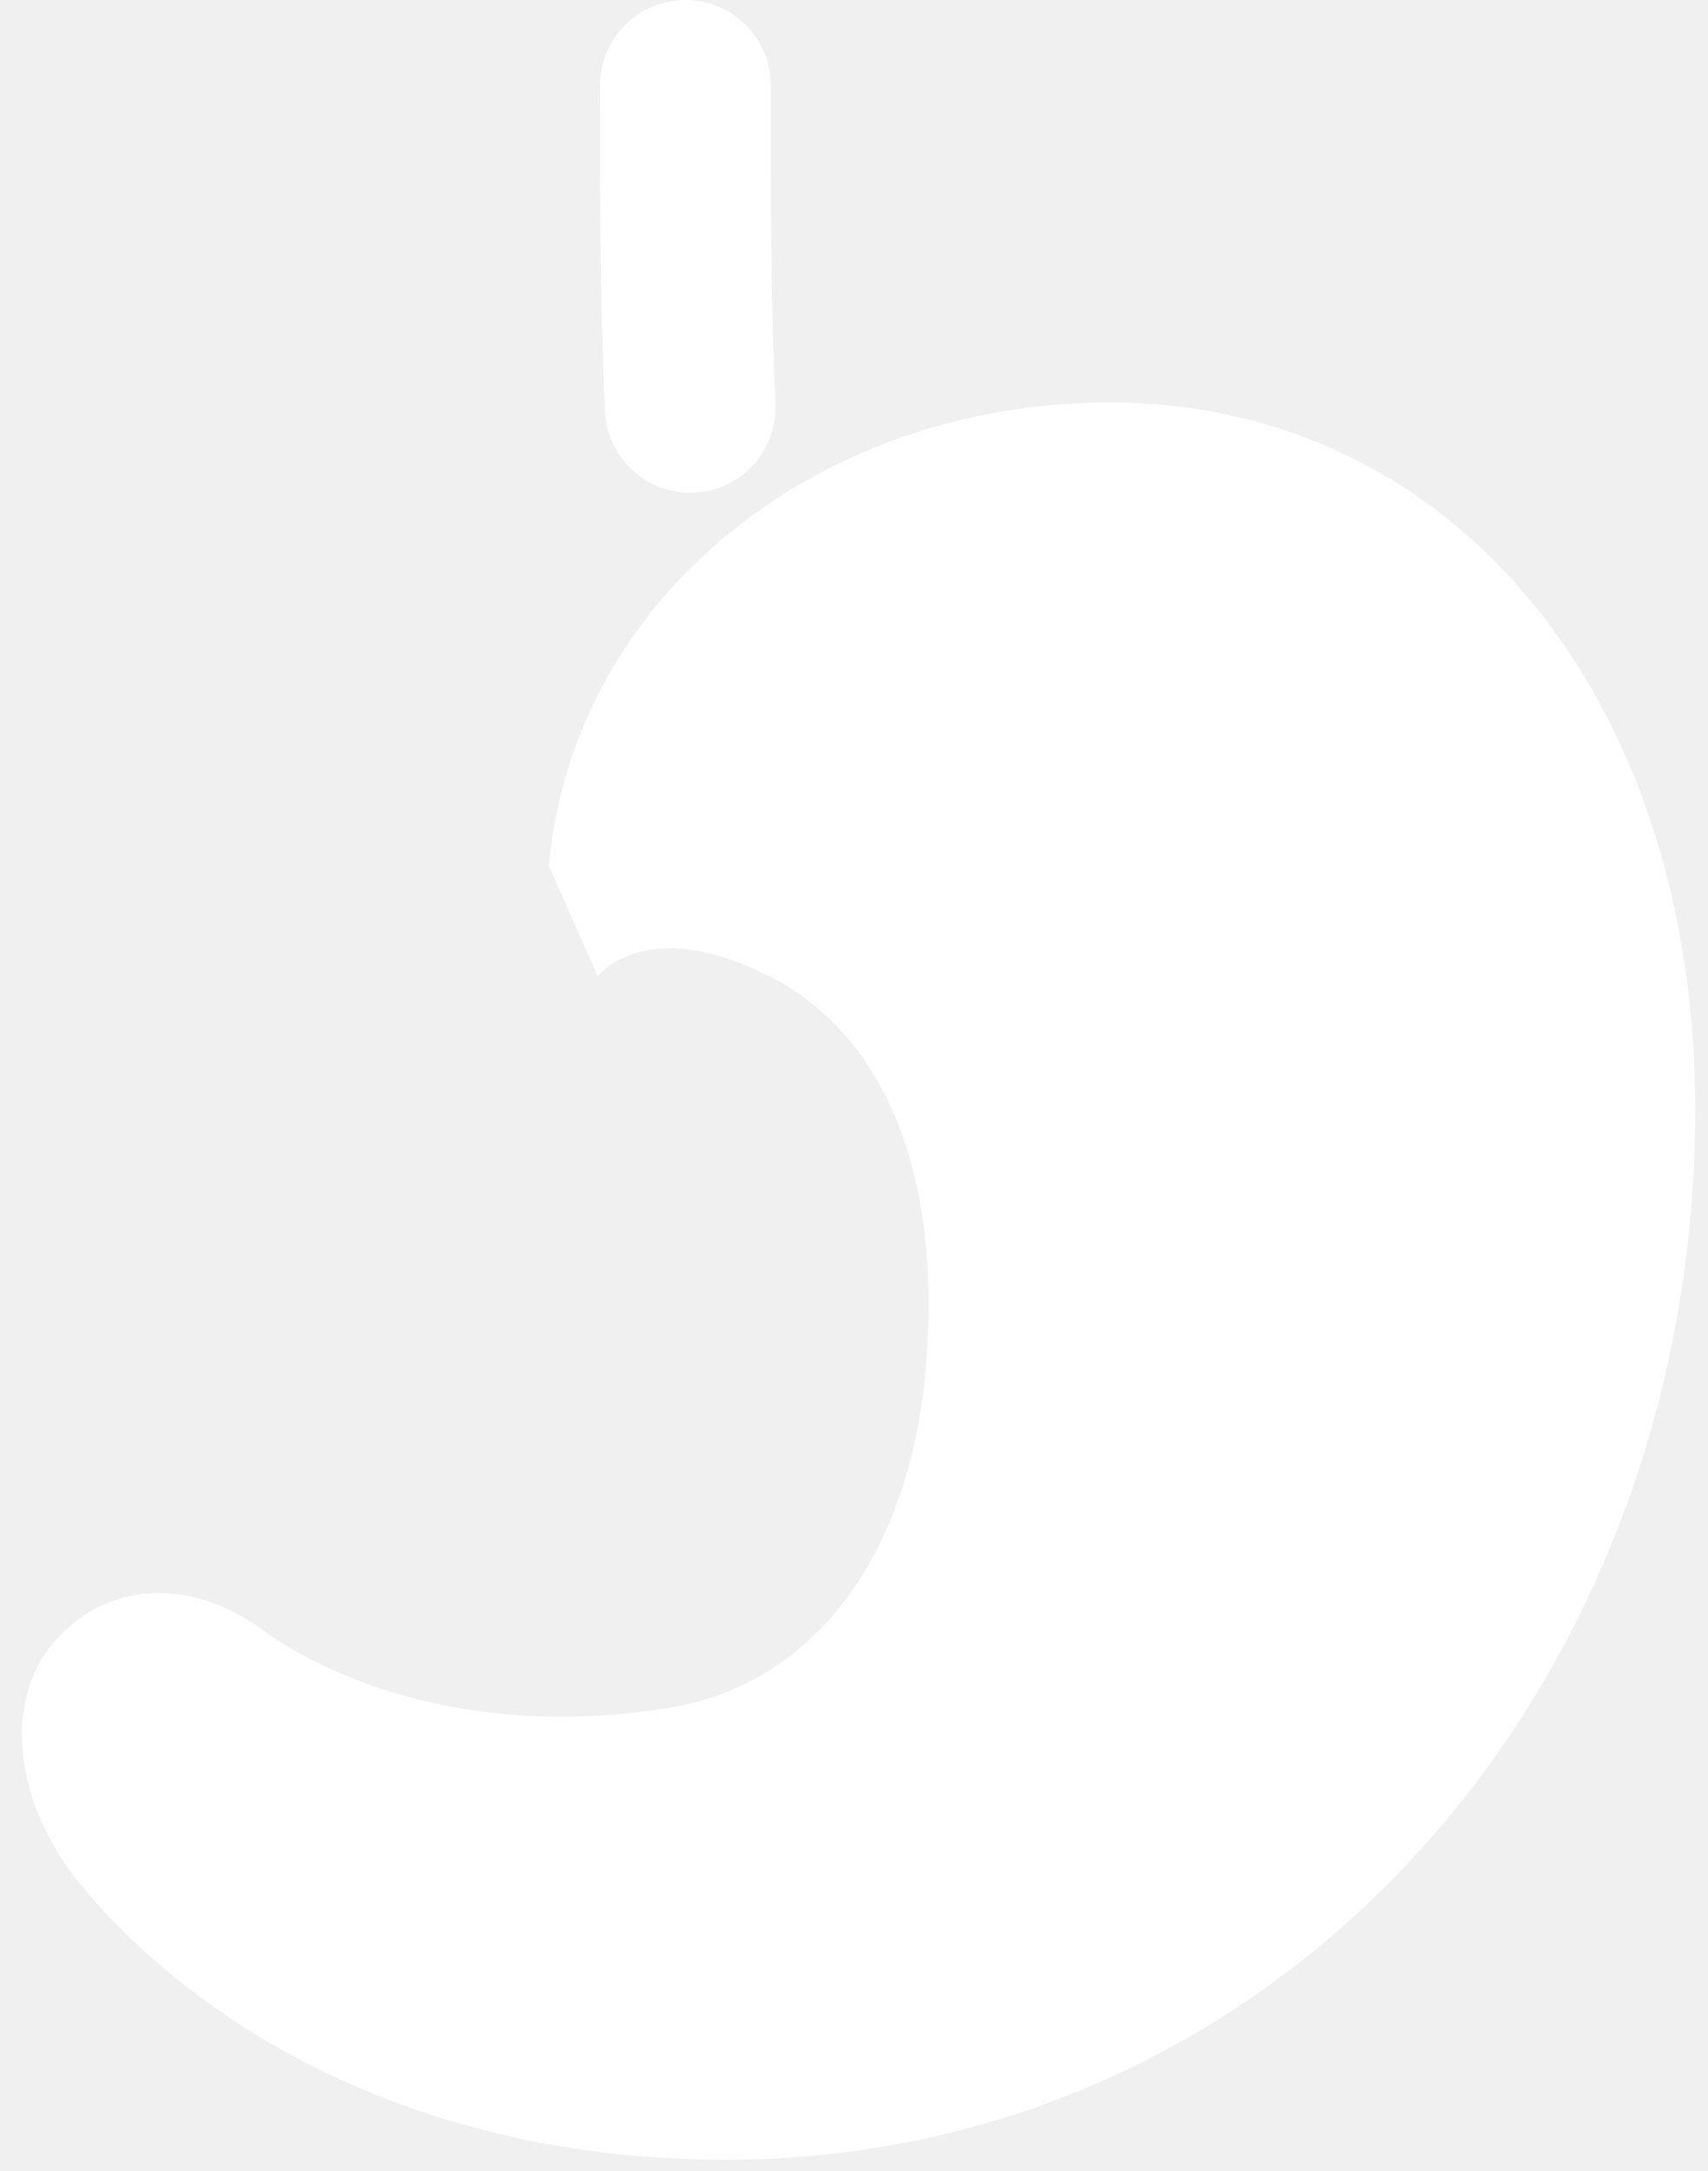
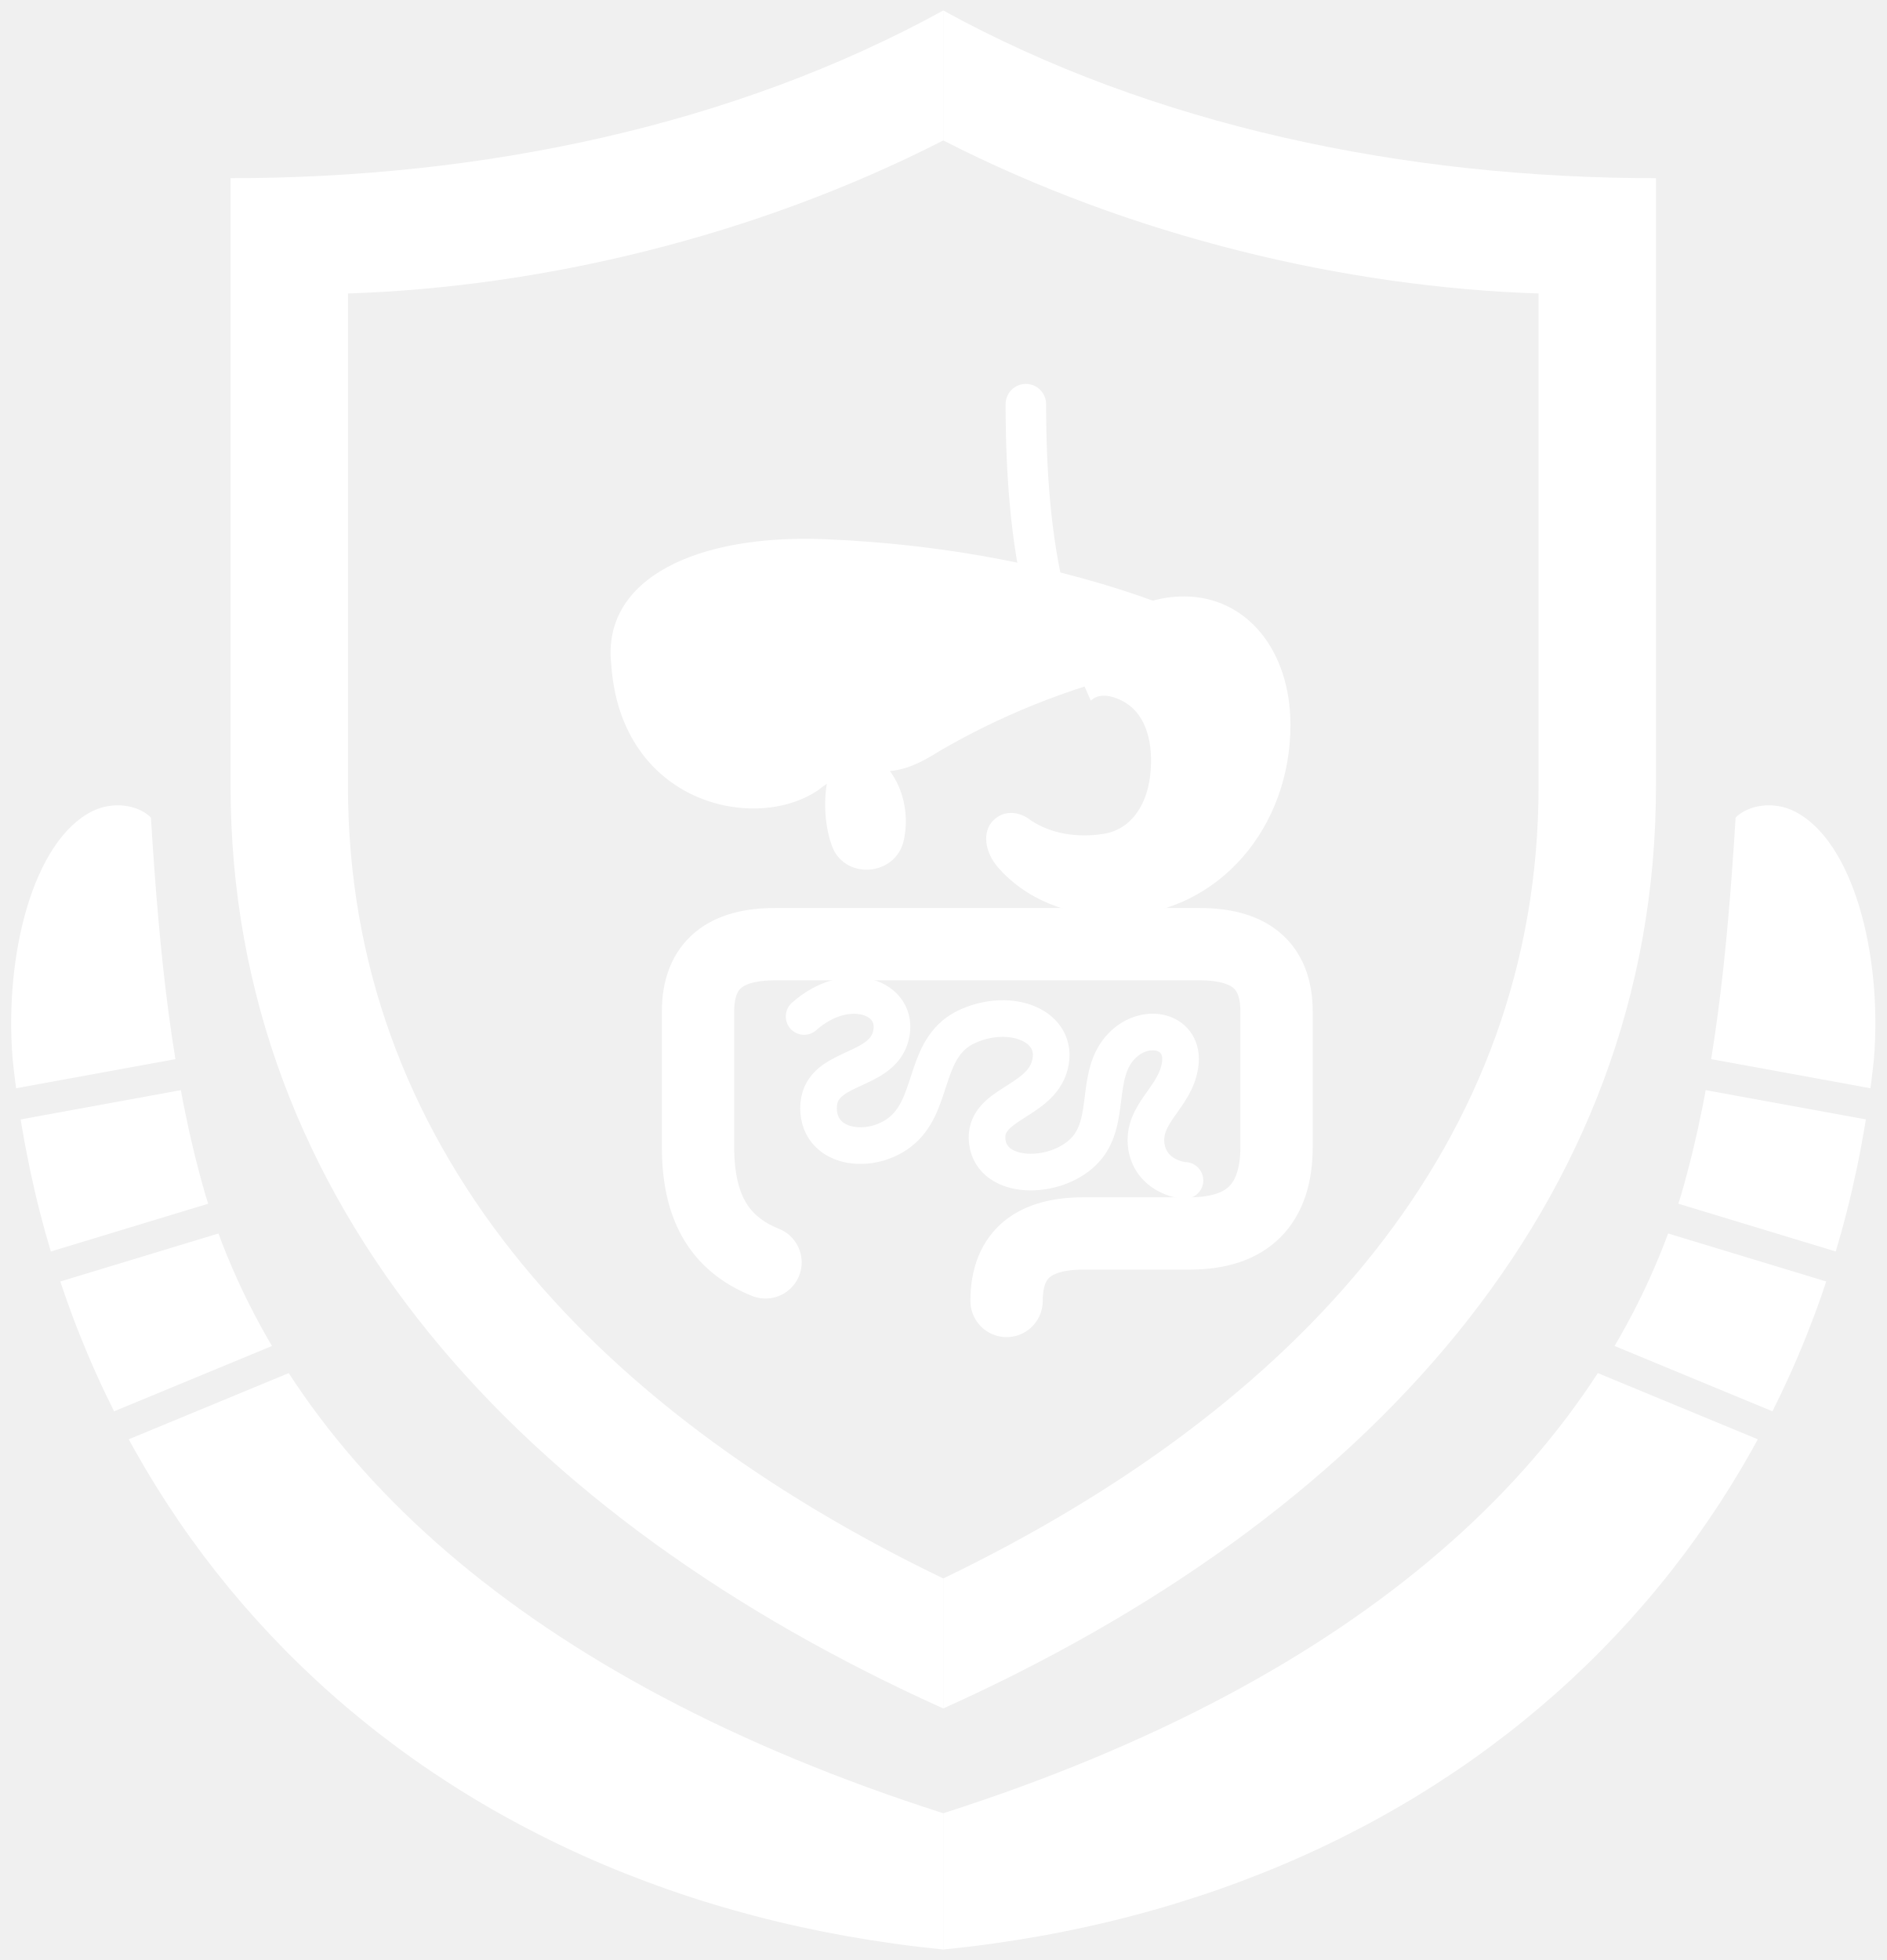
- <svg xmlns="http://www.w3.org/2000/svg" viewBox="19.5 -2.5 70 89" role="img">
-   <path d="M42 33 C43 22 53 14 65 14 C79 14 89 26 89 43 C89 66 73 85 51 86 C39 86.5 29 82 23 75 C20 71.5 19.5 67 22 64.5 C24.5 62 28 62.5 30.5 64.5 C35 67.5 41 68.5 47 67.5 C53 66.5 57 61 57.5 53 C58 46 56 40 51 37.5 C48 36 45.5 36 44 37.5 Z" fill="#ffffff" />
-   <path d="M47.6 1 C47.6 6 47.6 10 47.8 14.2" fill="none" stroke="#ffffff" stroke-width="7" stroke-linecap="round" />
+ <svg xmlns="http://www.w3.org/2000/svg" viewBox="5 5.5 90 93.5" role="img">
+   <defs>
+     <clipPath id="soc10l">
+       <rect width="50" height="100" />
+     </clipPath>
+     <clipPath id="soc10r">
+       <rect x="50" width="50" height="100" />
+     </clipPath>
+     <mask id="soc10m" maskUnits="userSpaceOnUse" x="0" y="0" width="100" height="100">
+       <rect width="100" height="100" fill="#fff" />
+       <path d="M4 58.5 L14.4 56.6" stroke="#000" stroke-width="1.5" />
+       <path d="M5.4 66.6 L16.6 63.2" stroke="#000" stroke-width="1.5" />
+       <path d="M8.6 74.4 L20.2 69.6" stroke="#000" stroke-width="1.5" />
+       <path d="M 96 58.5 L 85.6 56.6" stroke="#000" stroke-width="1.5" />
+       <path d="M 94.6 66.6 L 83.4 63.2" stroke="#000" stroke-width="1.5" />
+       <path d="M 91.4 74.4 L 79.8 69.6" stroke="#000" stroke-width="1.5" />
+     </mask>
+   </defs>
+   <path d="M50 6 C60 11.5 72 14 84 14 L84 43 C84 63 70 78 50 87 C30 78 16 63 16 43 L16 14 C28 14 40 11.5 50 6 Z M50 12.2 C59 16.8 69.2 19.2 78.4 19.5 L78.4 43 C78.4 60 67 72.6 50 80.8 C33 72.6 21.6 60 21.6 43 L21.6 19.5 C30.8 19.2 41 16.8 50 12.2 Z" fill-rule="evenodd" fill="#ffffff" clip-path="url(#soc10l)" />
+   <path d="M50 6 C60 11.5 72 14 84 14 L84 43 C84 63 70 78 50 87 C30 78 16 63 16 43 L16 14 C28 14 40 11.5 50 6 Z M50 12.2 C59 16.8 69.2 19.2 78.4 19.5 L78.4 43 C78.4 60 67 72.6 50 80.8 C33 72.6 21.6 60 21.6 43 L21.6 19.5 C30.8 19.2 41 16.8 50 12.2 Z" fill-rule="evenodd" fill="#ffffff" clip-path="url(#soc10r)" />
+   <g transform="translate(29.1 23.4) scale(.46)">
+     <path d="M27 92 C22 90 20 86 20 80 L20 66 C20 61 23 59 28 59 L72 59 C77 59 80 61 80 66 L80 80 C80 86 77 89 71 89 L60 89 C55 89 52 91 52 96" fill="none" stroke="#ffffff" stroke-width="7.5" stroke-linecap="round" stroke-linejoin="round" />
+     <path d="M31 66.5 C35.5 62.5 41 64.5 40 68.5 C39 72.5 32.5 71.5 32.5 76 C32.5 80.5 38.5 81 41.5 78 C44.5 75 43.5 69.5 48 67.5 C52.5 65.5 57.5 67.5 56.5 71.5 C55.5 75.5 49.5 75.5 50 79.5 C50.5 83.5 57 83.5 60 80.5 C63 77.5 61 72.5 64 69.5 C66.5 67 70.5 68 70 71.5 C69.5 75 66 76.5 66.5 80 C67 83 70 83.5 70.5 83.5" fill="none" stroke="#ffffff" stroke-width="3.8" stroke-linecap="round" stroke-linejoin="round" />
+     <path d="M54 3 C54 10 54.5 17 56 23" fill="none" stroke="#ffffff" stroke-width="4.2" stroke-linecap="round" />
+     <path d="M42 33 C43 22 53 14 65 14 C79 14 89 26 89 43 C89 66 73 85 51 86 C39 86.5 29 82 23 75 C20 71.5 19.5 67 22 64.5 C24.5 62 28 62.5 30.5 64.5 C35 67.5 41 68.5 47 67.5 C53 66.5 57 61 57.5 53 C58 46 56 40 51 37.5 C48 36 45.5 36 44 37.5 Z" transform="translate(40.5 16.5) scale(0.46)" fill="#ffffff" />
+     <path d="M35.4 38.5 C39.8 38.8 42.4 43.8 41.3 48.4 C40.4 51.8 35.7 52.3 34.1 49.3 C32.8 46.6 32.6 40.5 35.4 38.5 Z" fill="#ffffff" />
+     <path d="M11 30 C10 21 20 16.5 33 17 C46 17.5 58 20 67.5 23.5 C72 25.5 71 29.5 66.5 30.5 C58 32.5 51 35.5 45 39 C42.5 40.6 40.5 41.3 38.5 41 C36.5 40.7 34.5 41.4 32.5 43 C26 47.5 12 44.5 11 30 Z" fill="#ffffff" />
+   </g>
+   <g mask="url(#soc10m)">
+     <path d="M12.2 44.5 C12.6 51 13.2 57 14.8 62.5 C18.6 75 30 85.6 50 92 L50 98.5 C25 96 8 79 5.6 56 C5.2 51 6.6 45.6 9.4 44.2 C10.4 43.7 11.6 43.9 12.2 44.5 Z" fill="#ffffff" />
+     <path d="M 87.8 44.5 C 87.4 51 86.8 57 85.2 62.5 C 81.4 75 70 85.6 50 92 L 50 98.5 C 75 96 92 79 94.4 56 C 94.8 51 93.4 45.6 90.6 44.2 C 89.6 43.7 88.4 43.9 87.8 44.5 Z" fill="#ffffff" />
+   </g>
</svg>
